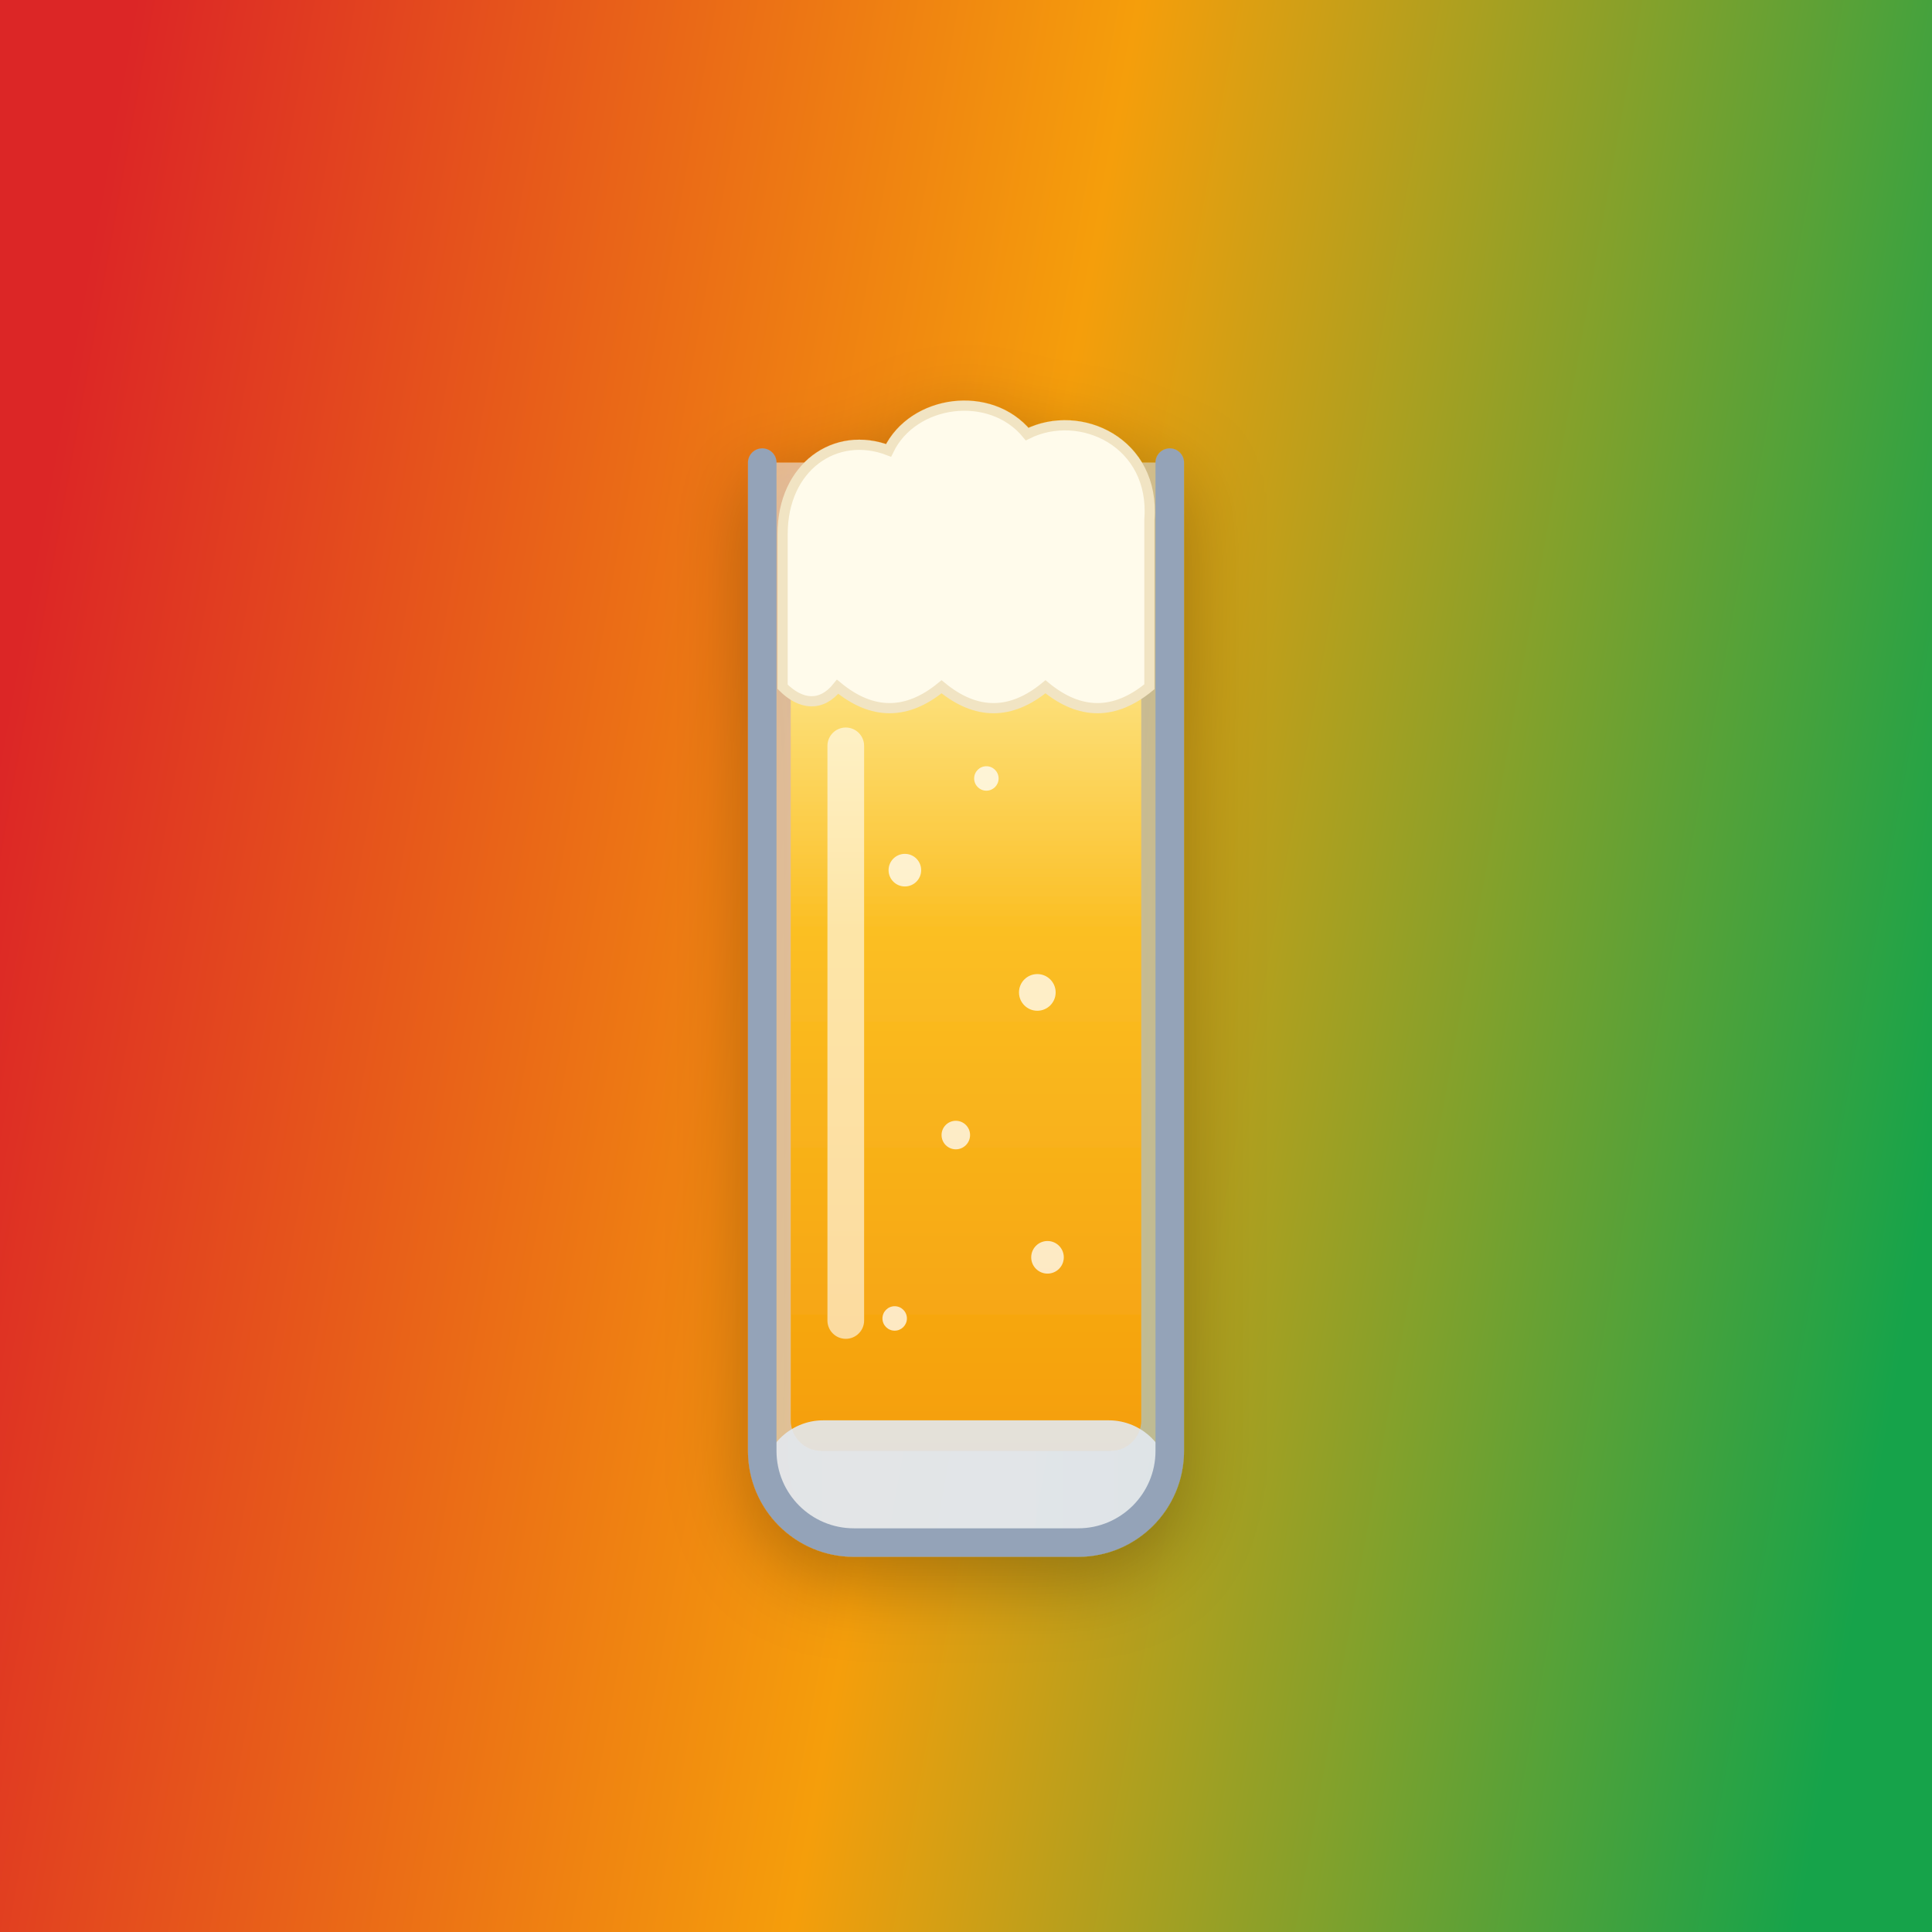
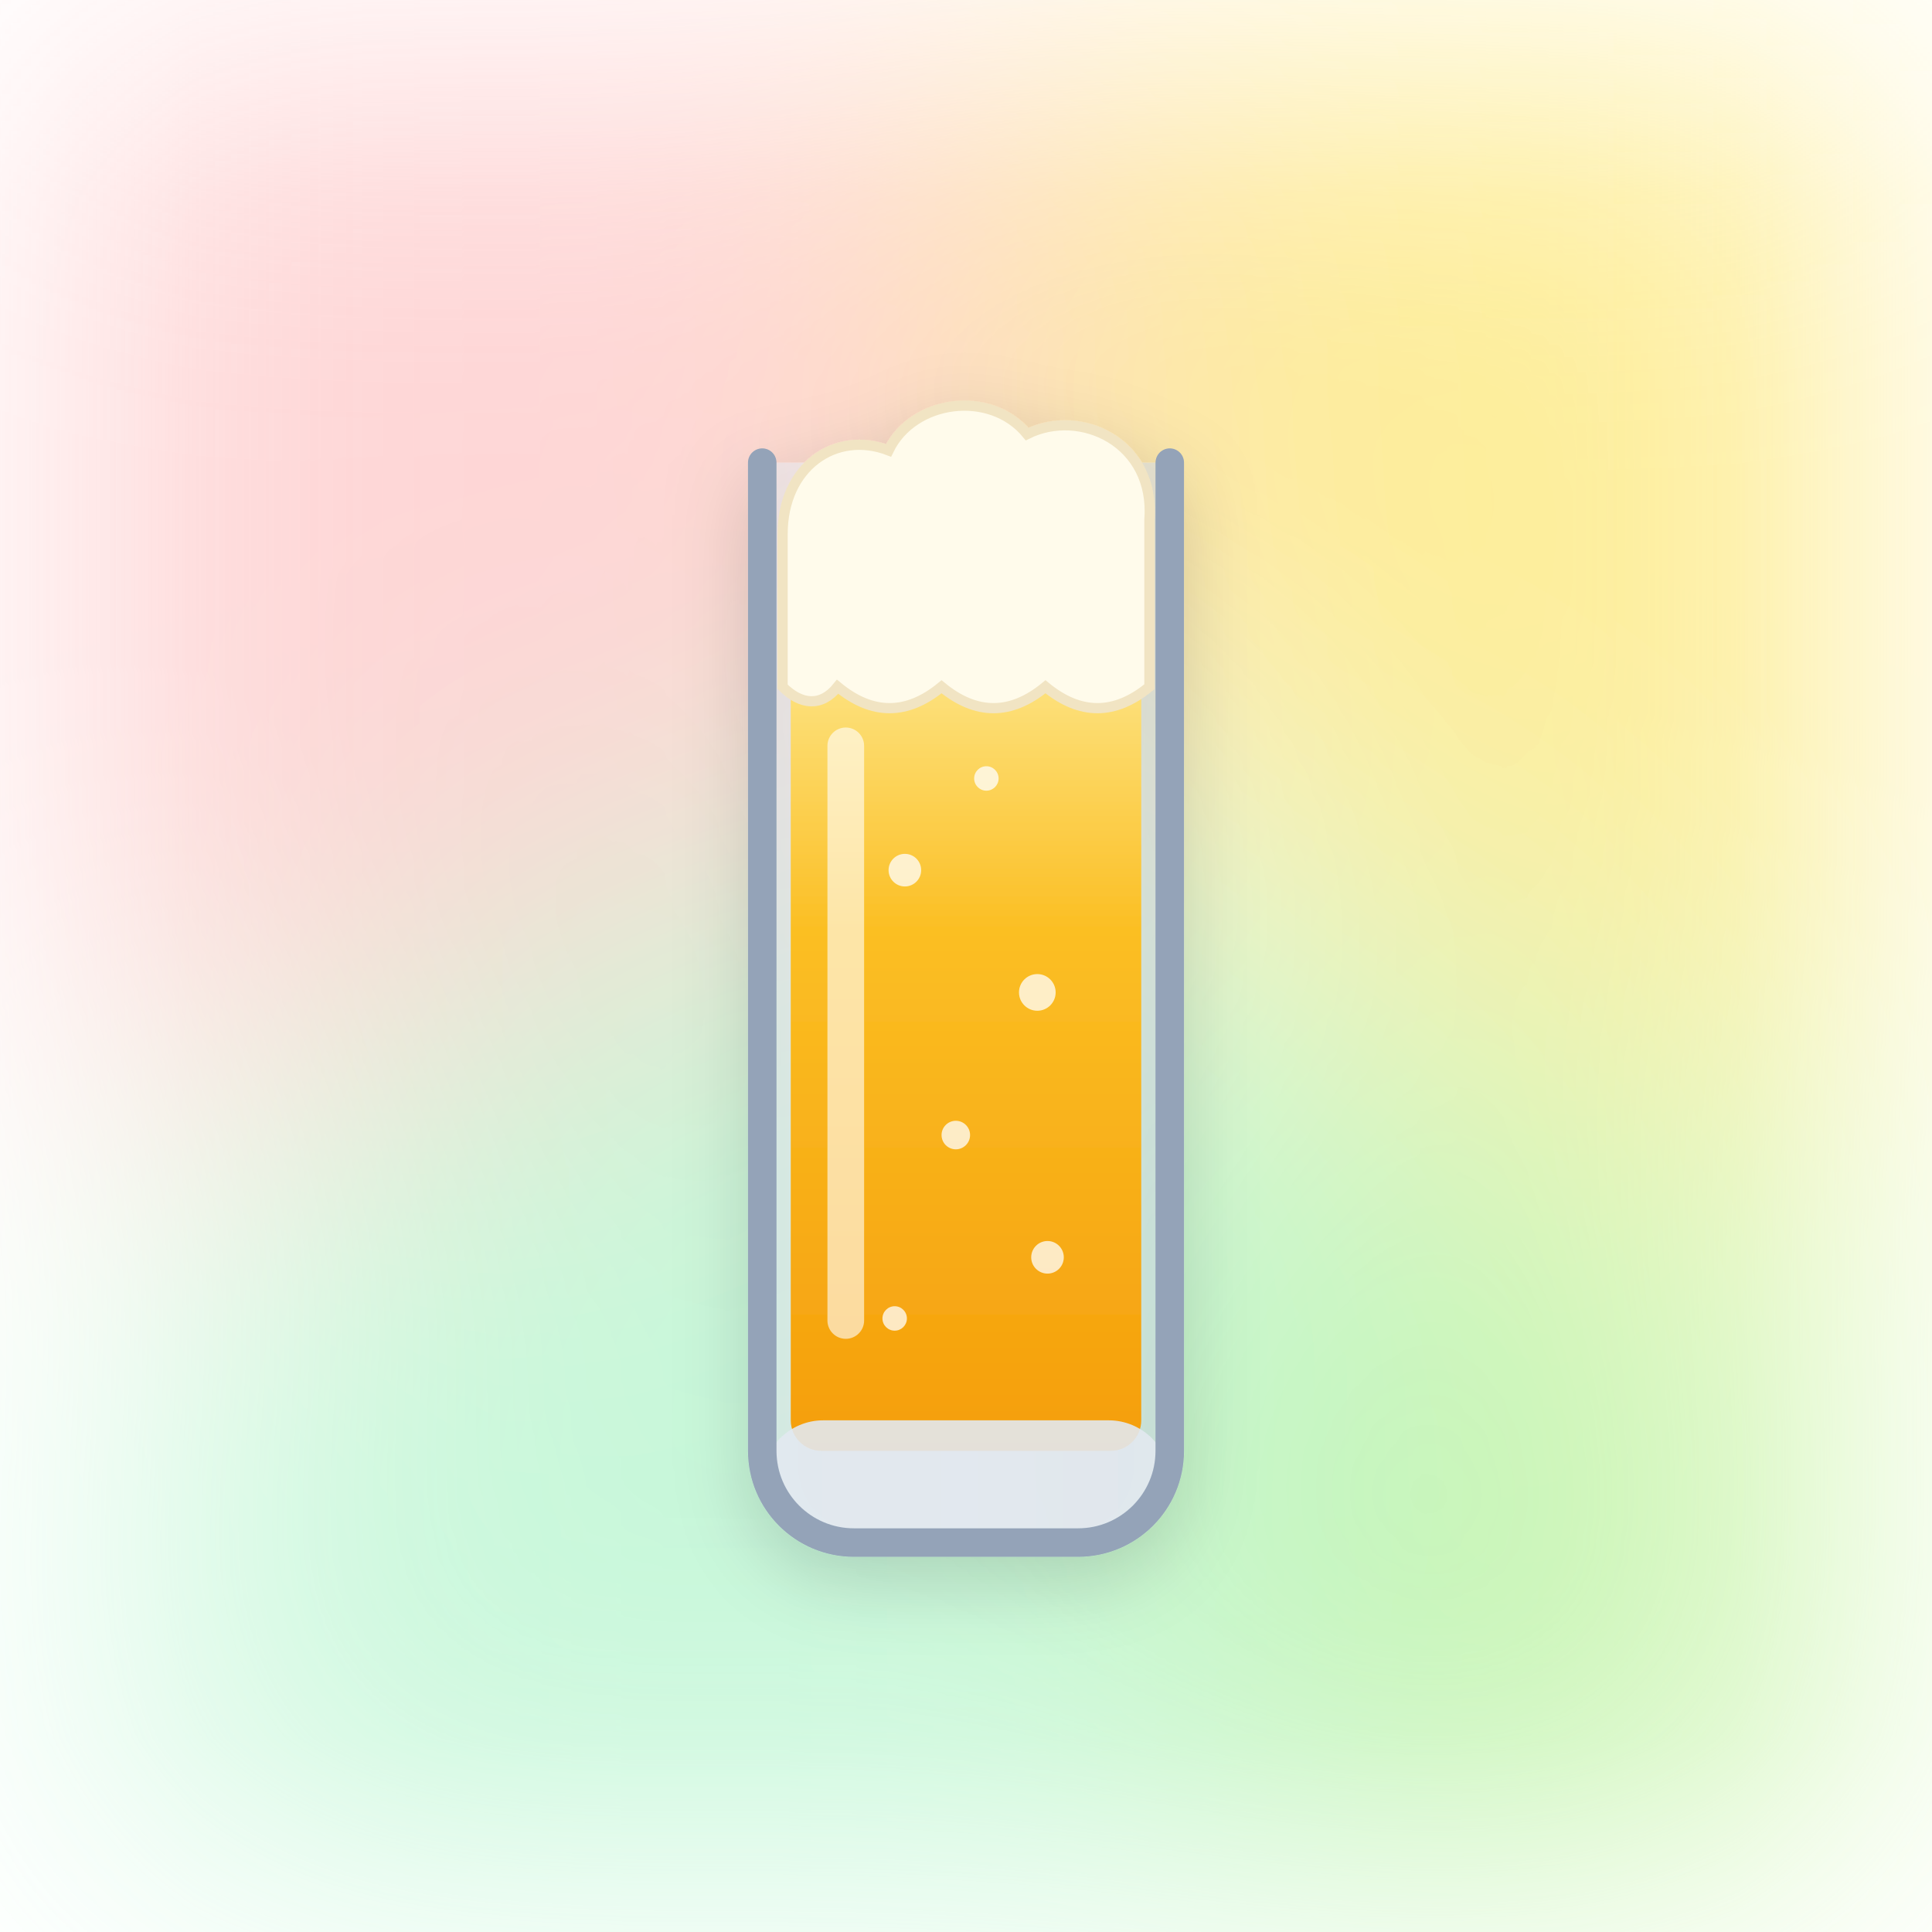
<svg xmlns="http://www.w3.org/2000/svg" viewBox="0 0 512 512">
  <defs>
    <linearGradient id="beer" x1="0" y1="0" x2="0" y2="1">
      <stop offset="0" stop-color="#fde68a" />
      <stop offset="0.35" stop-color="#fbbf24" />
      <stop offset="1" stop-color="#f59e0b" />
    </linearGradient>
    <linearGradient id="glass" x1="0" y1="0" x2="1" y2="0">
      <stop offset="0" stop-color="#e2e8f0" />
      <stop offset="0.5" stop-color="#f8fafc" />
      <stop offset="1" stop-color="#cbd5e1" />
    </linearGradient>
    <linearGradient id="brand" x1="0" y1="0.41" x2="1" y2="0.59">
      <stop offset="0" stop-color="#dc2626" />
      <stop offset="0.5" stop-color="#f59e0b" />
      <stop offset="1" stop-color="#16a34a" />
    </linearGradient>
+     <filter id="blur" x="-50%" y="-50%" width="200%" height="200%">
+       <feGaussianBlur stdDeviation="64" />
+     </filter>
+     <clipPath id="clipR">
+       <rect width="512" height="512" rx="112" />
+     </clipPath>
+     <clipPath id="clipS">
+       <rect width="512" height="512" />
+     </clipPath>
    <filter id="shadow" x="-30%" y="-15%" width="160%" height="130%">
-       <feDropShadow dx="0" dy="6" stdDeviation="10" flood-color="#000" flood-opacity="0.28" />
+       <feDropShadow dx="0" dy="6" stdDeviation="10" flood-color="#000" flood-opacity="0.16" />
    </filter>
  </defs>
-   <rect width="512" height="512" fill="url(#brand)" />
+   <rect width="512" height="512" fill="#ffffff" />
+   <g clip-path="url(#clipS)" filter="url(#blur)">
+     <circle cx="70" cy="60" r="230" fill="#fca5a5" opacity="0.45" />
+     <circle cx="470" cy="80" r="210" fill="#fde047" opacity="0.55" />
+     <circle cx="250" cy="430" r="210" fill="#86efac" opacity="0.45" />
+     <circle cx="470" cy="420" r="150" fill="#bef264" opacity="0.35" />
+   </g>
  <g filter="url(#shadow)">
    <g transform="translate(169.6 84.8) scale(5.4)">
      <path d="M6 7h20v48.5a4.5 4.5 0 0 1-4.5 4.5h-11A4.5 4.5 0 0 1 6 55.5z" fill="url(#glass)" opacity="0.55" />
      <rect x="7.4" y="16" width="17.2" height="39.5" rx="1.5" fill="url(#beer)" />
      <g fill="#fff" opacity="0.75">
        <circle cx="13" cy="27" r="0.8" />
        <circle cx="19.5" cy="33" r="0.9" />
        <circle cx="15.5" cy="40" r="0.7" />
        <circle cx="20" cy="46" r="0.8" />
        <circle cx="12.5" cy="49" r="0.6" />
        <circle cx="17" cy="22.5" r="0.6" />
      </g>
      <path d="M7 18V10.5C7 7.2 9.6 5.4 12.2 6.4 13.4 3.9 17.2 3.4 19 5.6c2.6-1.3 6.3.4 6 4.2V18c-1.7 1.4-3.4 1.4-5.1 0-1.7 1.4-3.4 1.4-5.1 0-1.7 1.4-3.4 1.4-5.1 0C8.9 19 7.9 18.9 7 18z" fill="#fffbeb" stroke="#f1e4c3" stroke-width="0.5" />
      <rect x="6" y="54" width="20" height="6" rx="3" fill="#e2e8f0" opacity="0.9" />
      <rect x="9.2" y="20" width="1.8" height="30" rx="0.9" fill="#fff" opacity="0.6" />
      <path d="M6 7v48.5A4.5 4.5 0 0 0 10.5 60h11a4.5 4.5 0 0 0 4.5-4.5V7" fill="none" stroke="#94a3b8" stroke-width="1.4" stroke-linecap="round" />
    </g>
  </g>
</svg>
